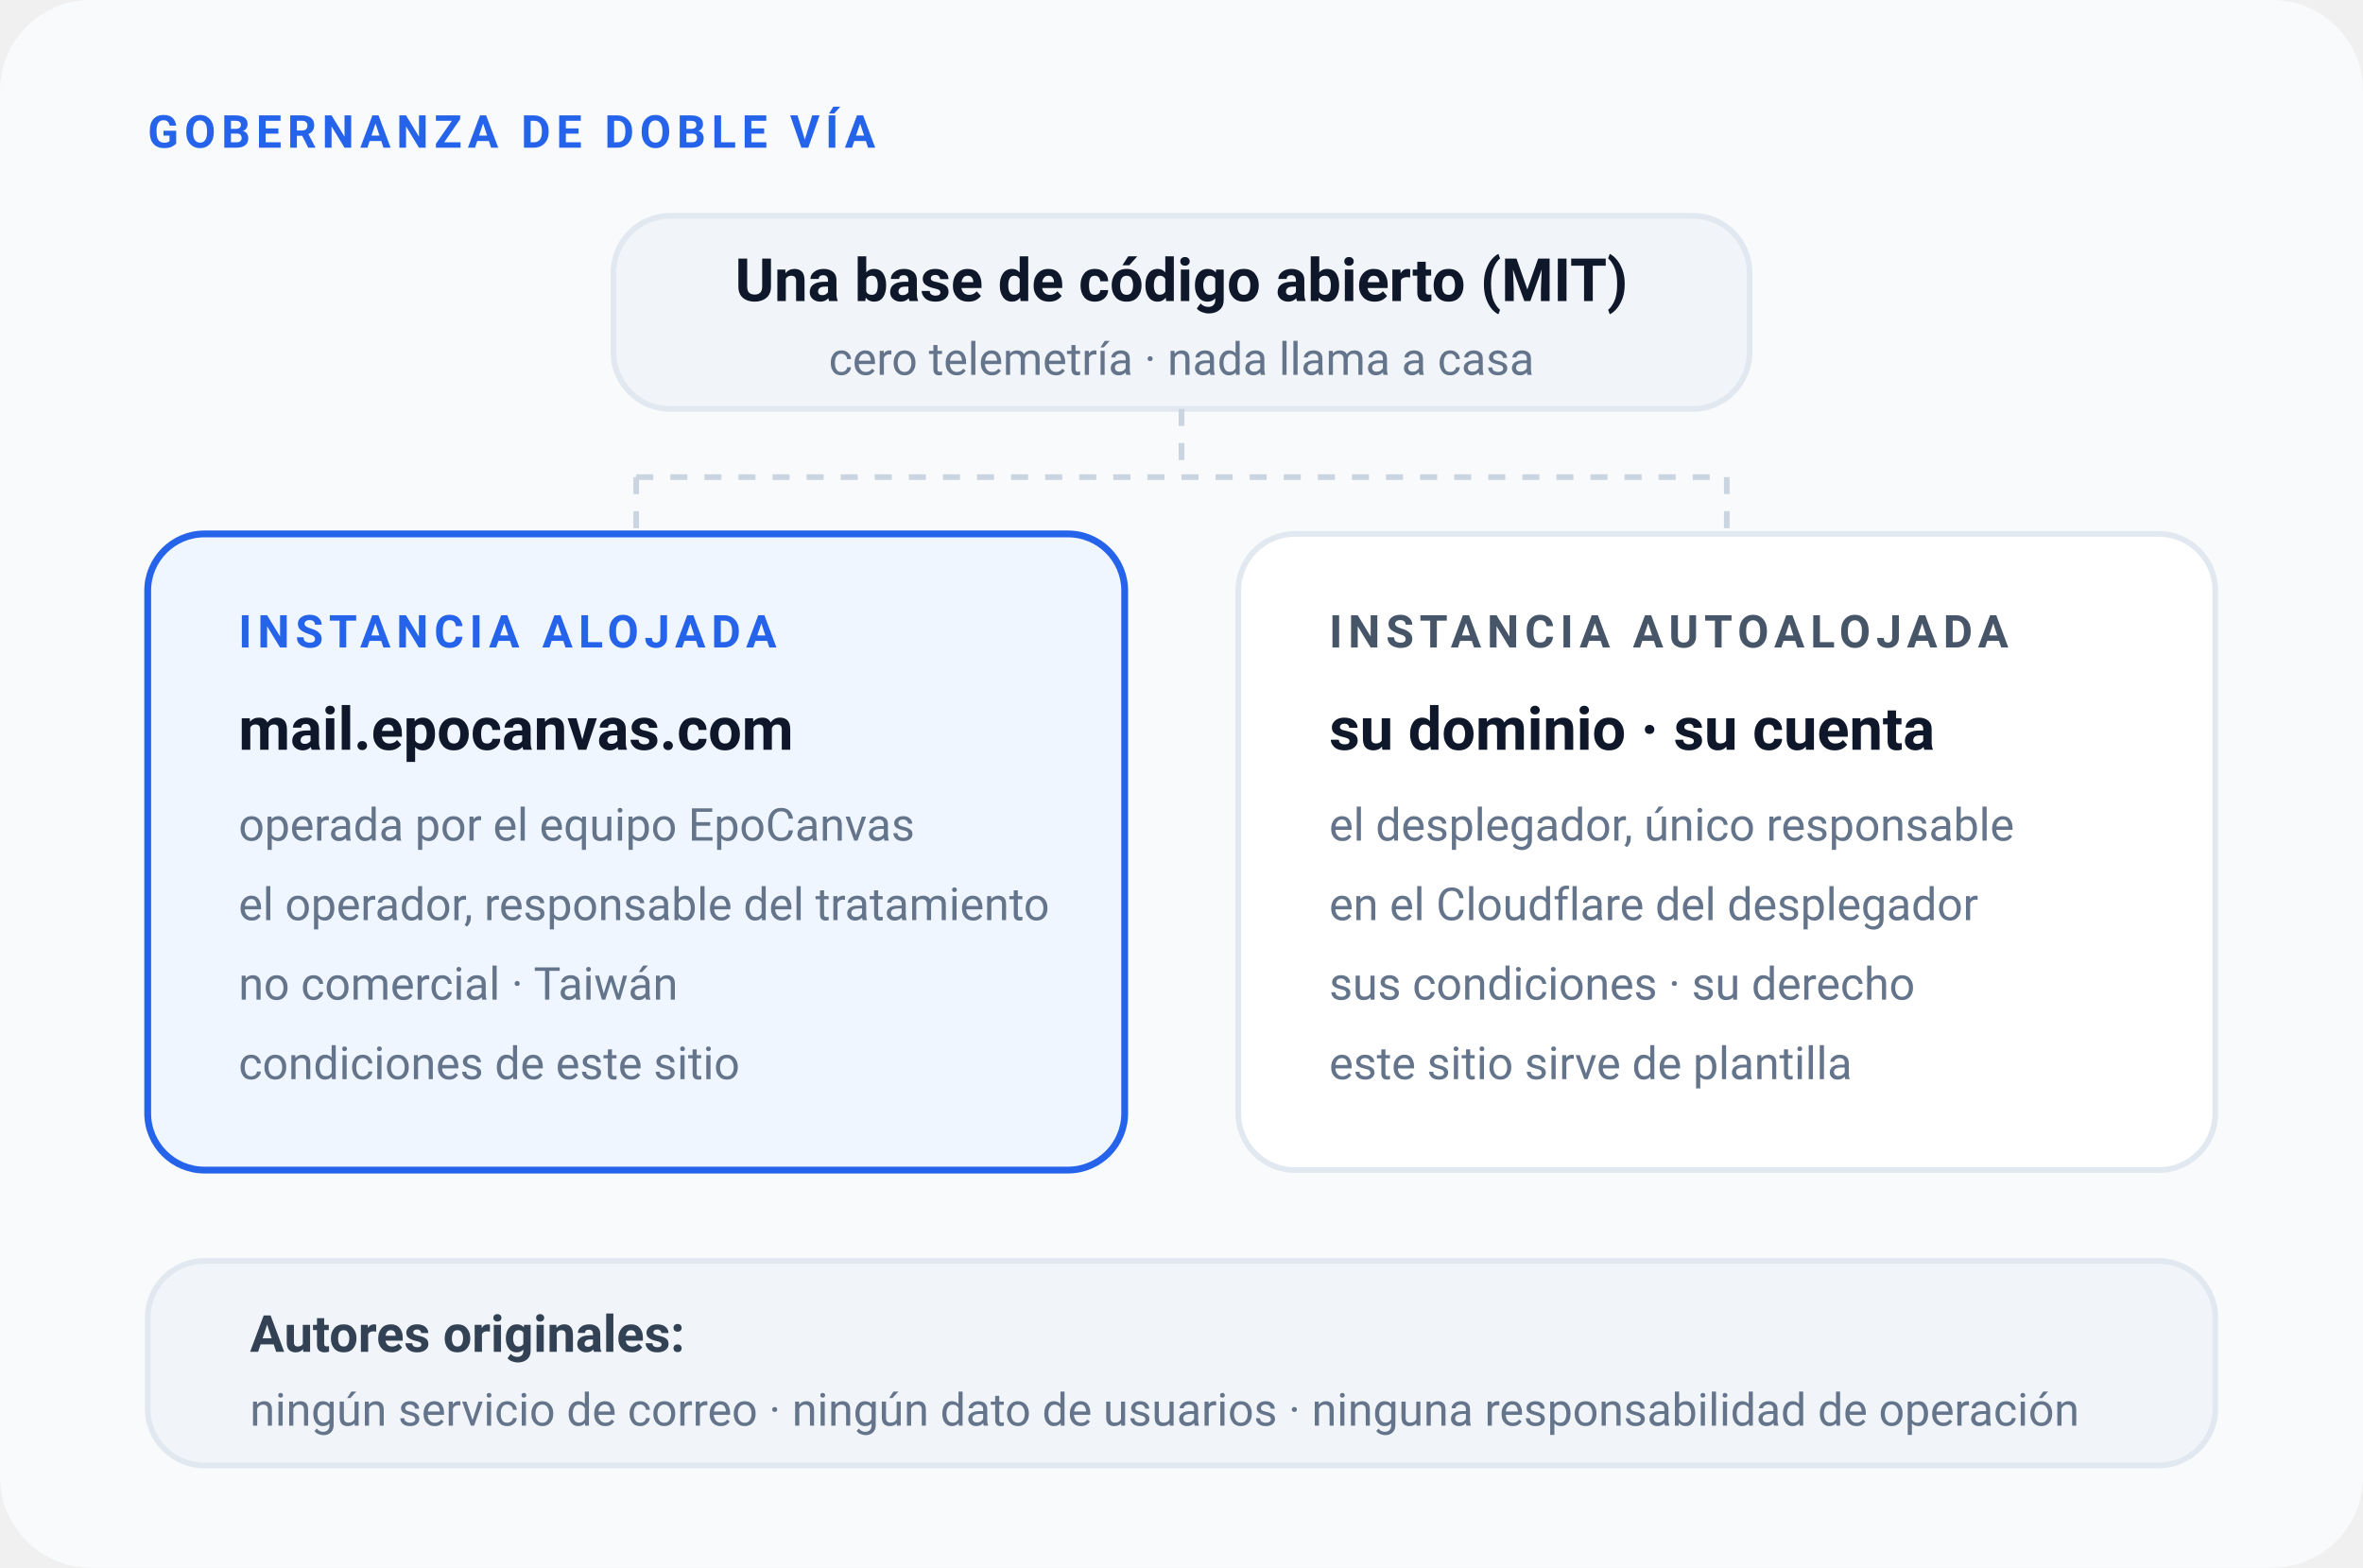
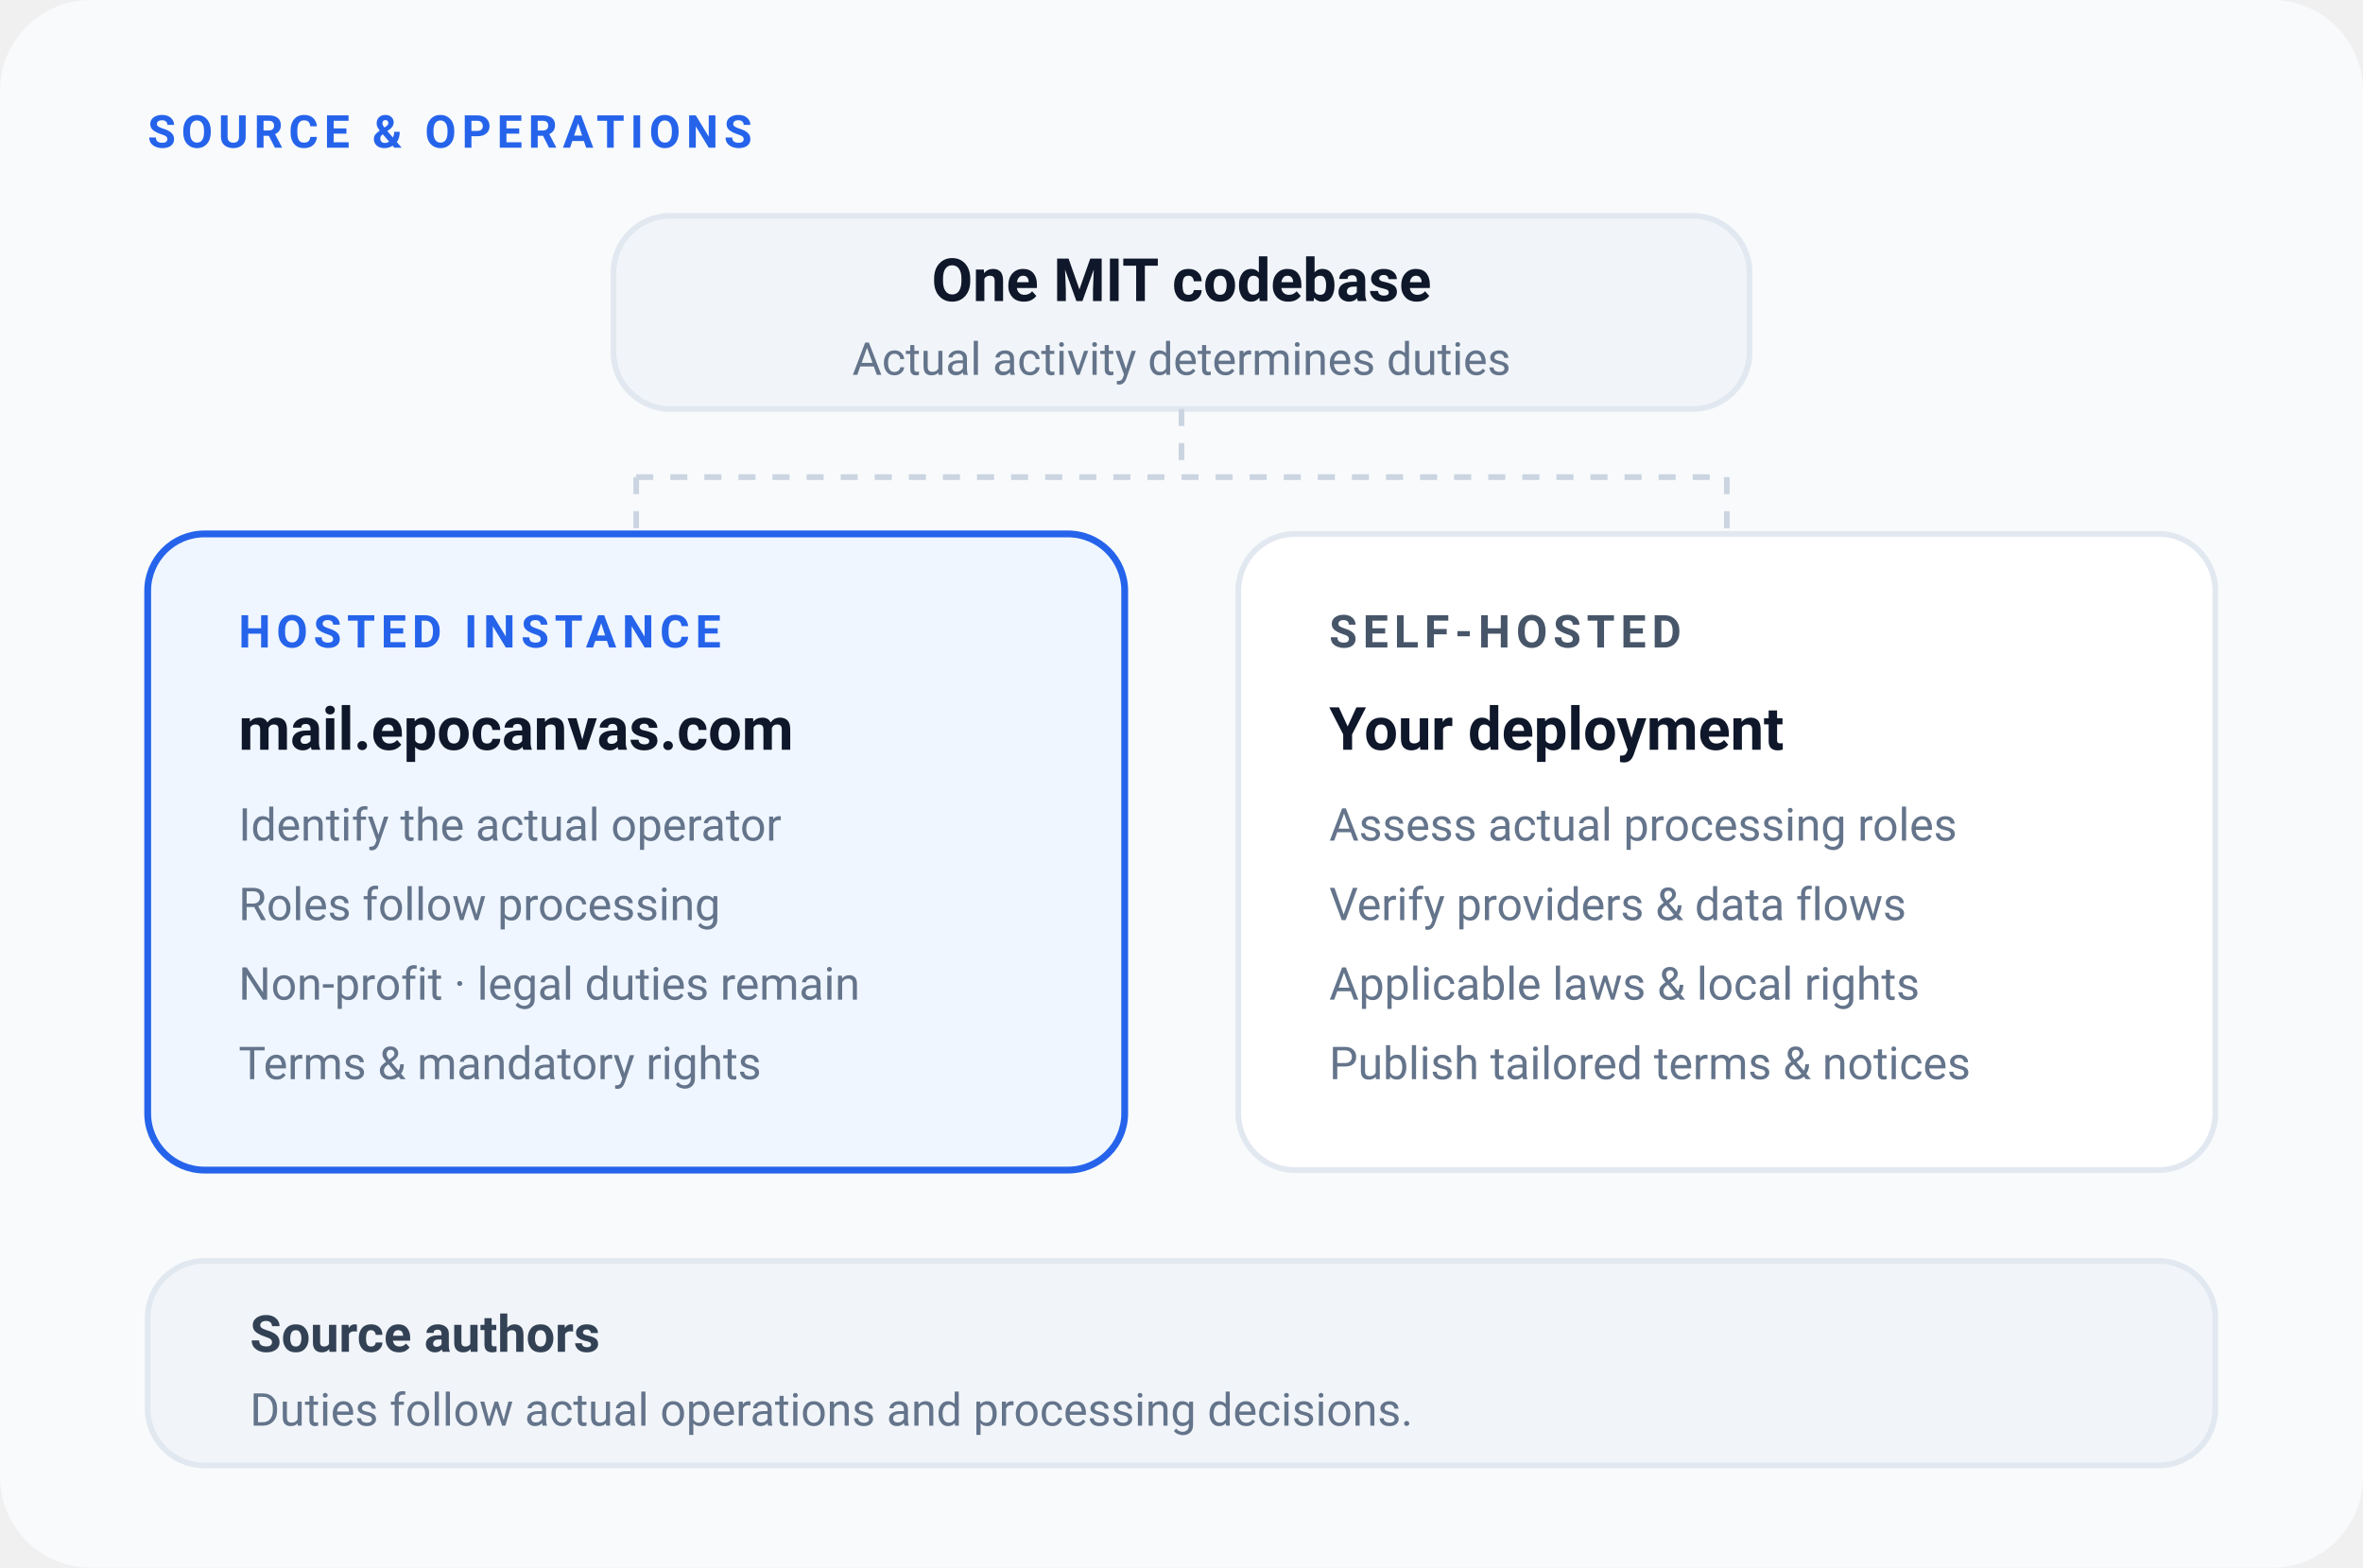
- <svg xmlns="http://www.w3.org/2000/svg" width="416" height="276" viewBox="0 0 416 276" role="img" aria-label="Gobernanza de doble vía: una base de código con licencia MIT, dos vías de operación independientes con responsables del tratamiento distintos">
+ <svg xmlns="http://www.w3.org/2000/svg" width="416" height="276" viewBox="0 0 416 276" role="img" aria-label="Despliegues alojados y autoalojados del mismo código MIT: las obligaciones dependen de las operaciones y decisiones reales de tratamiento.">
  <style>
    .bg { fill: #f8fafc; }
    .card { fill: #ffffff; stroke: #e2e8f0; stroke-width: 1; }
    .hosted { fill: #eff6ff; stroke: #2563eb; stroke-width: 1.2; }
    .self { fill: #ffffff; stroke: #e2e8f0; stroke-width: 1; }
    .base { fill: #f1f5f9; stroke: #e2e8f0; stroke-width: 1; }
    .chip { fill: #f1f5f9; stroke: #e2e8f0; stroke-width: 1; }
    .t { font: 600 10.5px -apple-system, 'Segoe UI', Roboto, 'PingFang TC', 'Microsoft JhengHei', 'Noto Sans', sans-serif; fill: #0f172a; }
    .b { font: 400 8px -apple-system, 'Segoe UI', Roboto, 'PingFang TC', 'Microsoft JhengHei', 'Noto Sans', sans-serif; fill: #64748b; }
    .tag { font: 600 8px -apple-system, 'Segoe UI', Roboto, 'PingFang TC', 'Microsoft JhengHei', 'Noto Sans', sans-serif; letter-spacing: 1px; fill: #2563eb; }
    .tagg { font: 600 8px -apple-system, 'Segoe UI', Roboto, 'PingFang TC', 'Microsoft JhengHei', 'Noto Sans', sans-serif; letter-spacing: 1px; fill: #475569; }
    .bt { font: 600 9px -apple-system, 'Segoe UI', Roboto, 'PingFang TC', 'Microsoft JhengHei', 'Noto Sans', sans-serif; fill: #334155; }
    .mid { stroke: #cbd5e1; stroke-width: 1; stroke-dasharray: 3 3; }
    @media (prefers-color-scheme: dark) {
      .bg { fill: #0b0f19; }
      .card { fill: #111827; stroke: #1e293b; }
      .hosted { fill: rgba(59,130,246,0.10); stroke: #3b82f6; }
      .self { fill: #111827; stroke: #1e293b; }
      .base { fill: #111827; stroke: #1e293b; }
      .chip { fill: #111827; stroke: #1e293b; }
      .t { fill: #f1f5f9; }
      .b { fill: #94a3b8; }
      .tag { fill: #60a5fa; }
      .tagg { fill: #94a3b8; }
      .bt { fill: #cbd5e1; }
      .mid { stroke: #334155; }
    }
  </style>
  <rect class="bg" width="416" height="276" rx="16" />
-   <text class="tag" x="26" y="26">GOBERNANZA DE DOBLE VÍA</text>
+   <text class="tag" x="26" y="26">SOURCE &amp; OPERATIONS</text>
  <rect class="chip" x="108" y="38" width="200" height="34" rx="10" />
-   <text class="t" x="208" y="53" text-anchor="middle" font-size="9.5">Una base de código abierto (MIT)</text>
-   <text class="b" x="208" y="66" text-anchor="middle">cero telemetría · nada llama a casa</text>
+   <text class="t" x="208" y="53" text-anchor="middle" font-size="9.5">One MIT codebase</text>
+   <text class="b" x="208" y="66" text-anchor="middle">Actual activity determines duties</text>
  <line class="mid" x1="208" y1="72" x2="208" y2="84" />
  <line class="mid" x1="112" y1="84" x2="304" y2="84" />
  <line class="mid" x1="112" y1="84" x2="112" y2="94" />
  <line class="mid" x1="304" y1="84" x2="304" y2="94" />
  <rect class="hosted" x="26" y="94" width="172" height="112" rx="10" />
-   <text class="tag" x="42" y="114">INSTANCIA ALOJADA</text>
+   <text class="tag" x="42" y="114">HOSTED INSTANCE</text>
  <text class="t" x="42" y="132" font-size="9.5">mail.epocanvas.com</text>
-   <text class="b" x="42" y="148">operada por el equipo EpoCanvas</text>
-   <text class="b" x="42" y="162">el operador, responsable del tratamiento</text>
-   <text class="b" x="42" y="176">no comercial · Taiwán</text>
-   <text class="b" x="42" y="190">condiciones de este sitio</text>
+   <text class="b" x="42" y="148">Identify the actual operator</text>
+   <text class="b" x="42" y="162">Roles follow processing</text>
+   <text class="b" x="42" y="176">Non-profit · legal duties remain</text>
+   <text class="b" x="42" y="190">Terms &amp; mandatory rights</text>
  <rect class="self" x="218" y="94" width="172" height="112" rx="10" />
-   <text class="tagg" x="234" y="114">INSTANCIA AUTOALOJADA</text>
-   <text class="t" x="234" y="132" font-size="9.5">su dominio · su cuenta</text>
-   <text class="b" x="234" y="148">el desplegador, único responsable</text>
-   <text class="b" x="234" y="162">en el Cloudflare del desplegador</text>
-   <text class="b" x="234" y="176">sus condiciones · su derecho</text>
-   <text class="b" x="234" y="190">este sitio sirve de plantilla</text>
+   <text class="tagg" x="234" y="114">SELF-HOSTED</text>
+   <text class="t" x="234" y="132" font-size="9.5">Your deployment</text>
+   <text class="b" x="234" y="148">Assess actual processing roles</text>
+   <text class="b" x="234" y="162">Verify providers &amp; data flows</text>
+   <text class="b" x="234" y="176">Applicable laws &amp; local rights</text>
+   <text class="b" x="234" y="190">Publish tailored terms &amp; notices</text>
  <rect class="base" x="26" y="222" width="364" height="36" rx="10" />
-   <text class="bt" x="44" y="238">Autores originales:</text>
-   <text class="b" x="44" y="251">ningún servicio de correo · ningún dato de usuarios · ninguna responsabilidad de operación</text>
+   <text class="bt" x="44" y="238">Source authors</text>
+   <text class="b" x="44" y="251">Duties follow actual operations and processing decisions.</text>
</svg>
